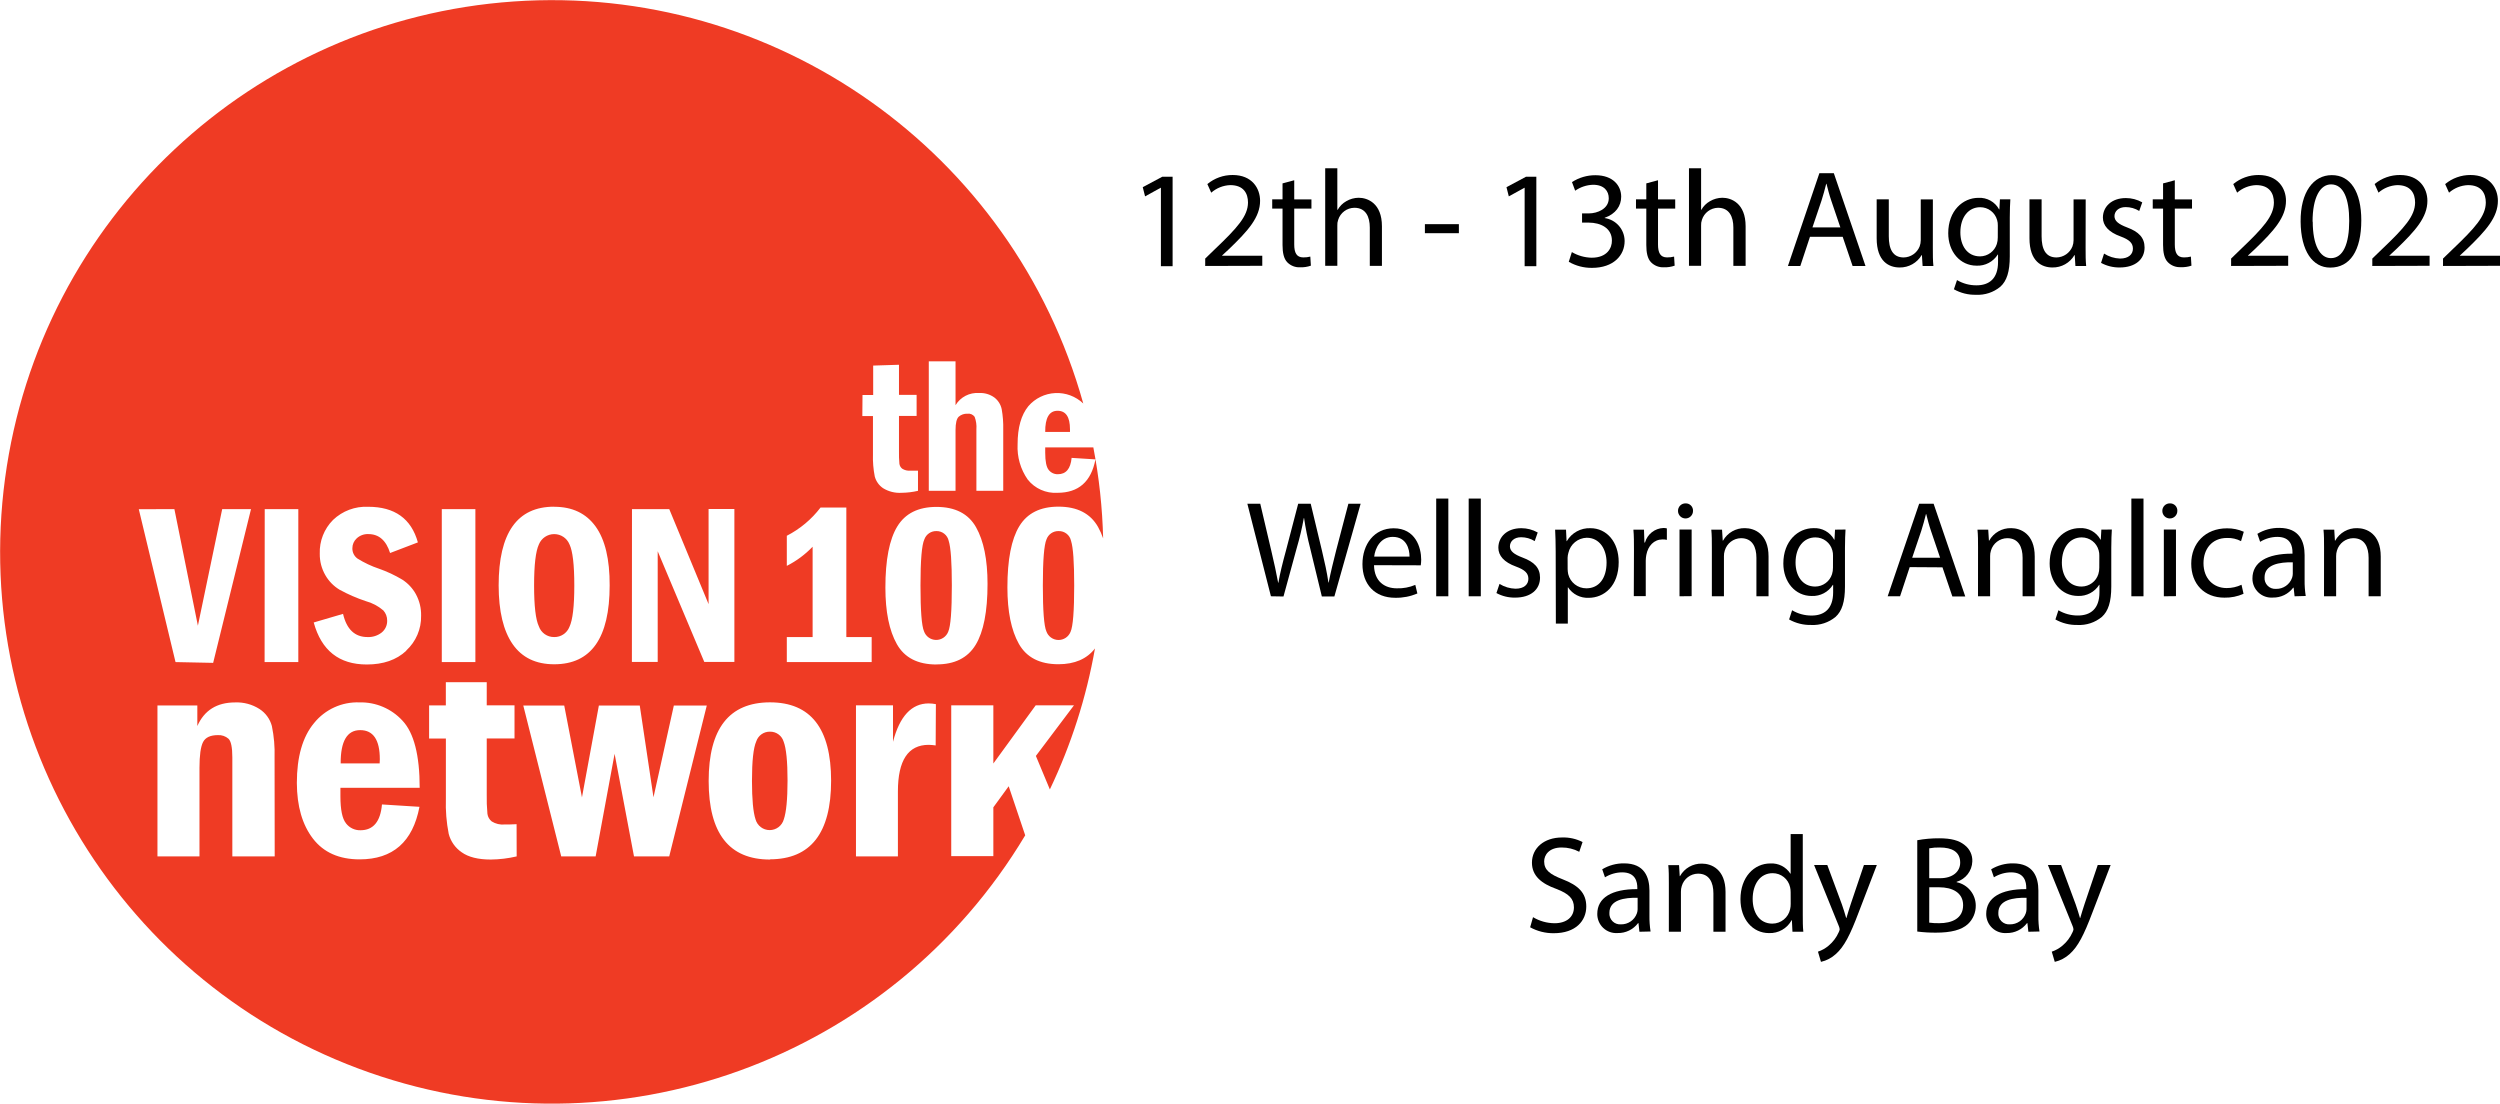
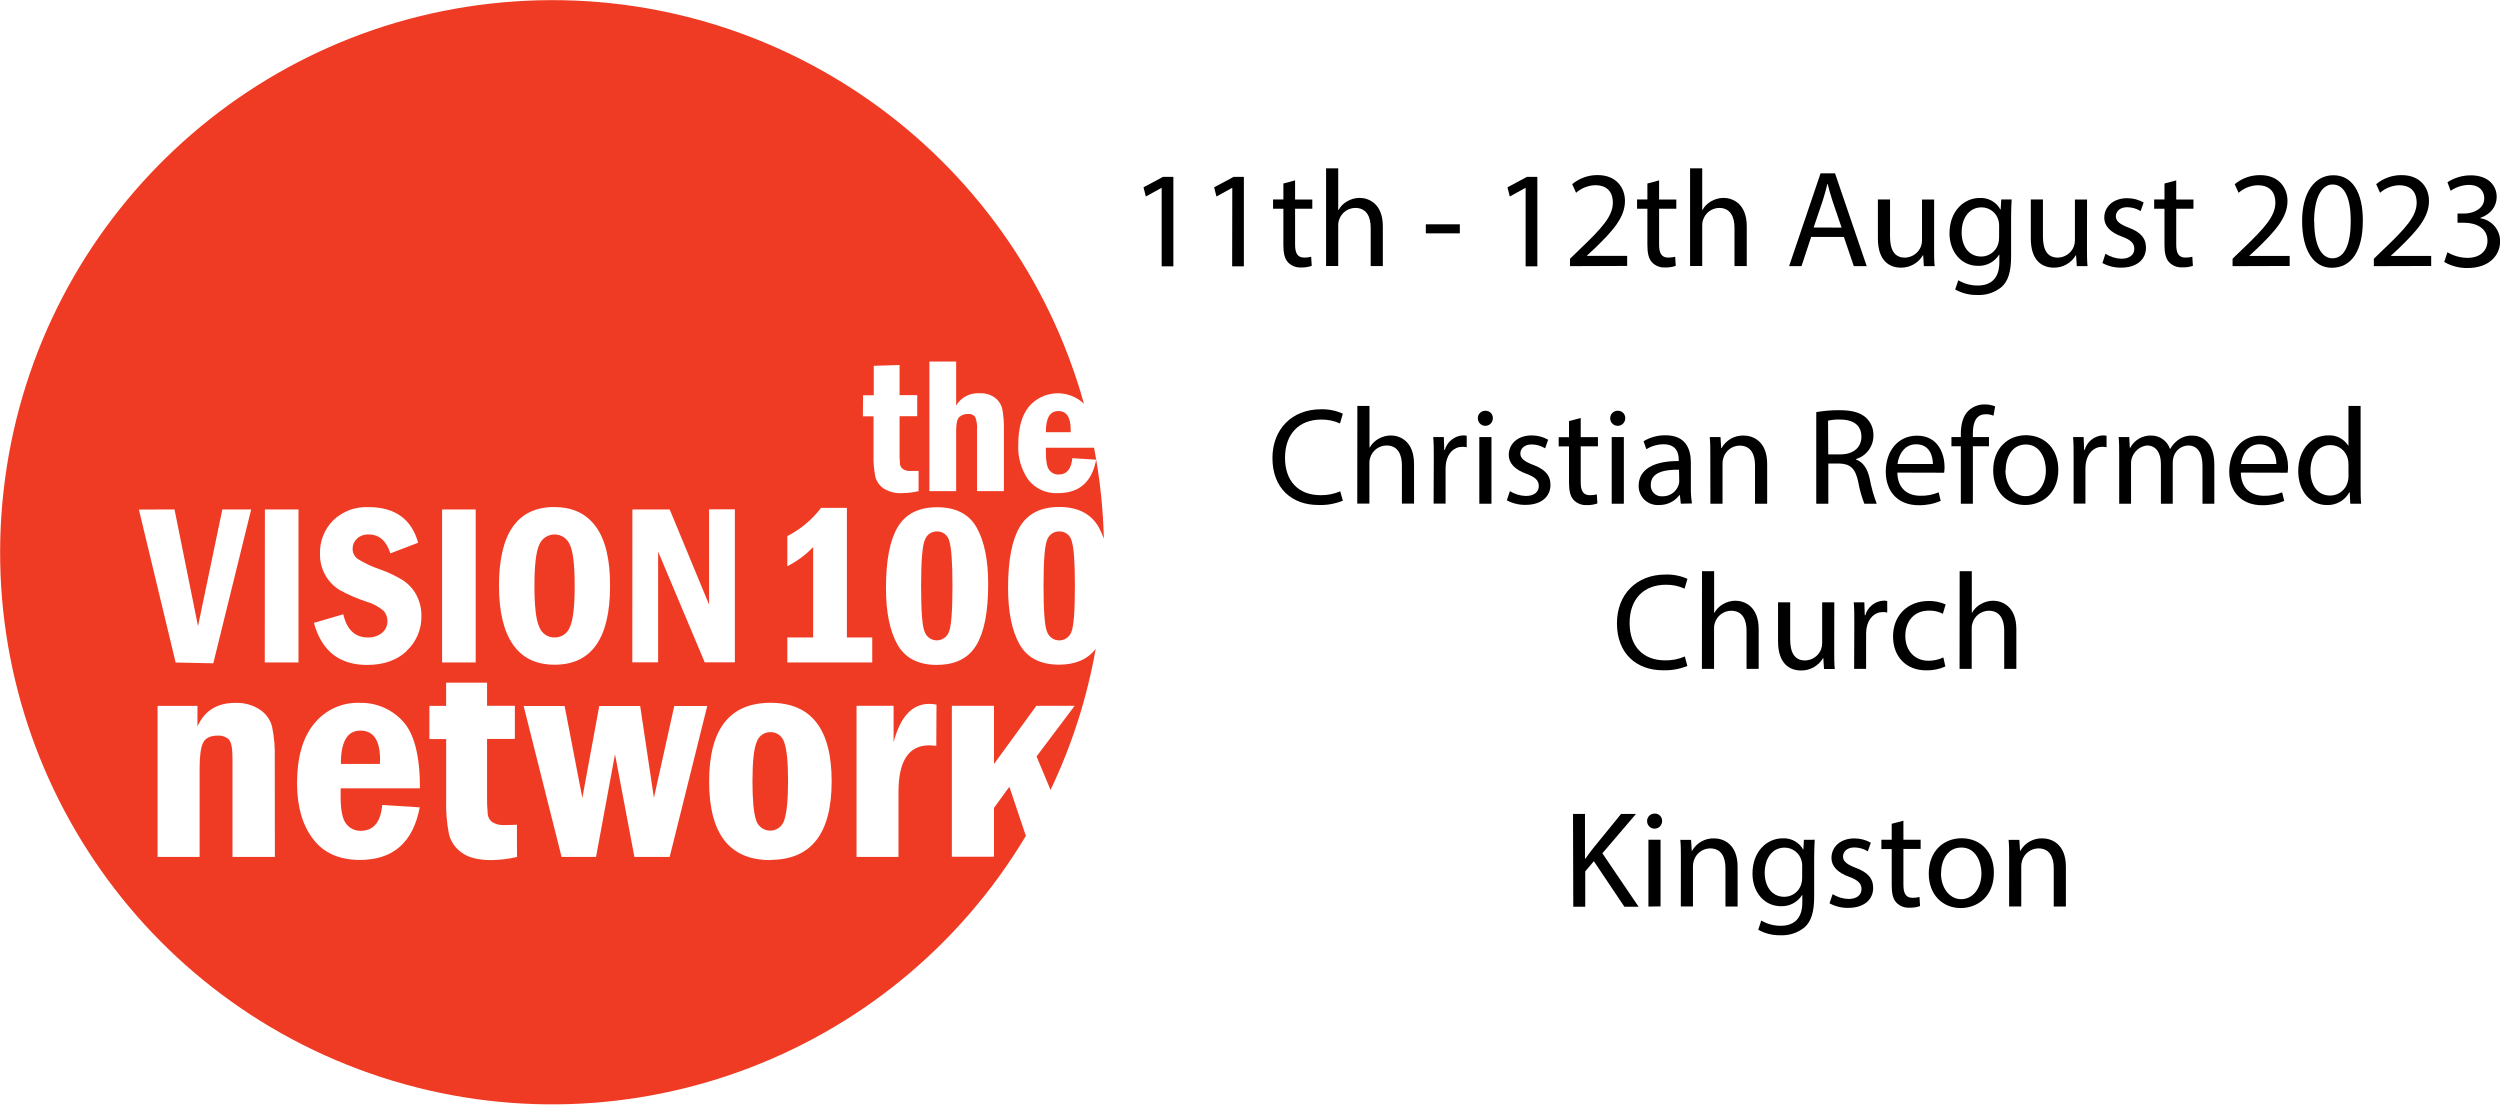
- <svg xmlns="http://www.w3.org/2000/svg" id="Layer_1" data-name="Layer 1" viewBox="0 0 581.27 256.63">
+ <svg xmlns="http://www.w3.org/2000/svg" id="Layer_1" data-name="Layer 1" viewBox="0 0 580.89 256.63">
  <defs>
    <style>.cls-1{fill:#ef3b24;}</style>
  </defs>
  <g id="Layer_2" data-name="Layer 2">
    <g id="Layer_1-2" data-name="Layer 1-2">
      <path class="cls-1" d="M179,170a3.28,3.28,0,0,0-3.18,2.25q-1,2.24-1,9.2,0,6.44.83,8.94a3.41,3.41,0,0,0,6.57,0q.86-2.49.87-9,0-6.71-.91-9.08A3.25,3.25,0,0,0,179,170Z" transform="translate(0.02 0.12)" />
      <path class="cls-1" d="M128.82,148a3.73,3.73,0,0,0,3.56-2.37q1.13-2.37,1.13-9.61t-1.12-9.57a3.84,3.84,0,0,0-7.11,0q-1.12,2.4-1.12,9.56t1.11,9.5A3.7,3.7,0,0,0,128.82,148Z" transform="translate(0.02 0.12)" />
      <path class="cls-1" d="M88.29,176.41q0-6.77-4.57-6.77t-4.53,7.74h9.06C88.28,177,88.29,176.64,88.29,176.41Z" transform="translate(0.02 0.12)" />
      <path class="cls-1" d="M217.71,123.36a2.9,2.9,0,0,0-2.81,1.93q-.9,1.93-.9,10.71t.82,10.66a3,3,0,0,0,5.62.12q.85-1.86.85-10.78,0-8.08-.73-10.36A2.87,2.87,0,0,0,217.71,123.36Z" transform="translate(0.02 0.12)" />
      <path class="cls-1" d="M234.51,182.69l-3.57,4.9v11.35h-9.79V163.88h9.79V177.4l9.85-13.53h8.9l-8.86,11.77,3.25,7.79a127.34,127.34,0,0,0,10.49-32.78q-2.82,3.66-8.48,3.67-6.54,0-9.21-4.73t-2.67-13.14q0-9.69,2.77-14.23t9.1-4.54q6.54,0,9.21,4.73a16.45,16.45,0,0,1,1.18,2.65,128.84,128.84,0,0,0-2.28-21.15H243v1.23q0,3,.81,4a2.61,2.61,0,0,0,2.14,1q2.83,0,3.19-3.8l5.54.35q-1.48,7.78-8.84,7.77a8.17,8.17,0,0,1-6.9-3.07,13.12,13.12,0,0,1-2.36-8.21q0-5.8,2.5-8.86a8.82,8.82,0,0,1,12.77-.62,128.28,128.28,0,1,0-13.5,100.4Zm-18.58-98.8h6.22v10.2a5.88,5.88,0,0,1,5.47-2.83,5.52,5.52,0,0,1,3.58,1.06A4.58,4.58,0,0,1,232.88,95a23.52,23.52,0,0,1,.36,4.71V114H227V99.7a6.78,6.78,0,0,0-.41-2.91,1.78,1.78,0,0,0-1.69-.72,2.87,2.87,0,0,0-2,.69q-.75.69-.75,3.12V114h-6.22Zm-15.41,7.83H203V84.88l6-.19v7h4.1v4.9H209v8.19a26.64,26.64,0,0,0,.1,2.95,1.75,1.75,0,0,0,.66,1.13,3,3,0,0,0,1.89.45h1.77V114a17.48,17.48,0,0,1-3.8.46,7.34,7.34,0,0,1-4.33-1.08,4.76,4.76,0,0,1-1.92-2.71,23,23,0,0,1-.42-5.19V96.62h-2.47ZM182.92,148h6V127a22.23,22.23,0,0,1-6,4.45v-7a23.18,23.18,0,0,0,7.84-6.56h6V148h5.89v5.81H182.92Zm-36-29.74h8.67l9.14,22.09V118.23h6v35.55h-7L152.9,128.05v25.73h-6Zm-18.07-.55q6.3,0,9.61,4.58T141.73,136q0,18.33-12.89,18.33-6.41,0-9.66-4.67T115.92,136q0-18.32,12.9-18.31Zm-26.15.55h7.81v35.55H102.7Zm-41.17,0h7.81v35.55H61.5Zm-21,0,5.46,27.1,5.65-27.1h6.7L49.54,154l-8.75-.18-8.54-35.55ZM63.85,199H54V176q0-3.54-.91-4.37a3.44,3.44,0,0,0-2.43-.83q-2.64,0-3.47,1.62t-.83,6V199H36.59v-35.1h9.27v4.79q2.43-5.49,8.79-5.49a9.77,9.77,0,0,1,5.68,1.54,6.79,6.79,0,0,1,2.86,3.94,31.16,31.16,0,0,1,.63,7.29Zm16.59-7.67a4.09,4.09,0,0,0,3.35,1.59q4.47,0,5-6l8.72.55q-2.32,12.22-13.91,12.22-7.15,0-10.86-4.83T69,181.93q0-9.13,4-13.93a12.94,12.94,0,0,1,10.56-4.81,13.13,13.13,0,0,1,10,4.25q4,4.26,4,15.61H79.13V185q0,4.69,1.28,6.28Zm14-40.14q-3.42,3.19-9.18,3.19-9.66,0-12.34-9.77l6.82-2Q81,148,85.43,148a5,5,0,0,0,3.29-1.05,3.44,3.44,0,0,0,1.28-2.8,3.49,3.49,0,0,0-.88-2.33A10.49,10.49,0,0,0,85,139.64,37.19,37.19,0,0,1,78.94,137a9.4,9.4,0,0,1-3.31-3.38,9.66,9.66,0,0,1-1.3-5,10.59,10.59,0,0,1,3.08-7.85,11.08,11.08,0,0,1,8.16-3.06q9.27,0,11.57,8.28l-6.46,2.47q-1.38-4.4-5.05-4.4a3.74,3.74,0,0,0-2.72,1,3.08,3.08,0,0,0-1,2.28,2.86,2.86,0,0,0,1.19,2.41,23.54,23.54,0,0,0,5,2.36,29.35,29.35,0,0,1,5.4,2.53,9.43,9.43,0,0,1,3.18,3.4,10,10,0,0,1,1.21,5,10.66,10.66,0,0,1-3.46,8.1ZM120.11,199a27.58,27.58,0,0,1-6,.73q-4.44,0-6.8-1.7a7.45,7.45,0,0,1-3-4.27,36,36,0,0,1-.66-8.16v-14h-3.9v-7.71h3.89V158.5h9.51v5.37h6.46v7.71h-6.46v12.88a41.25,41.25,0,0,0,.16,4.64,2.72,2.72,0,0,0,1,1.77,4.8,4.8,0,0,0,3,.71c.74,0,1.67,0,2.78-.07Zm35.47,0h-8.19l-4.51-23.86L138.47,199h-8l-8.82-35.07h9.52l4.12,21.35,3.93-21.35h9.51l3.19,21.33,4.73-21.33h7.66Zm23.42.73q-14.25,0-14.25-18.26T179,163.18q14.22,0,14.22,18.23T179,199.68Zm38.53-26.53a14,14,0,0,0-1.63-.14q-7.15,0-7.15,10.83V199H199V163.88h8.61v8.47q2.33-8.92,8.3-8.92a9.33,9.33,0,0,1,1.67.17Zm.19-18.82q-6.54,0-9.21-4.73t-2.67-13.14q0-9.69,2.77-14.23t9.1-4.54q6.54,0,9.21,4.73t2.67,13.16q0,9.64-2.77,14.19t-9.12,4.54Z" transform="translate(0.02 0.12)" />
      <path class="cls-1" d="M243,100.31h5.76v-.62q0-4.31-2.9-4.3T243,100.31Z" transform="translate(0.02 0.12)" />
      <path class="cls-1" d="M246.11,123.36a2.9,2.9,0,0,0-2.81,1.93q-.85,1.93-.85,10.72t.82,10.66a3,3,0,0,0,5.62.12q.85-1.86.85-10.78,0-8.08-.73-10.36A2.87,2.87,0,0,0,246.11,123.36Z" transform="translate(0.02 0.12)" />
    </g>
  </g>
  <path d="M269.9,43.54h-.06l-3.62,2-.54-2.14,4.54-2.43h2.4v20.8H269.9Z" transform="translate(0.02 0.12)" />
-   <path d="M280.2,61.72V60l2.21-2.14c5.31-5.06,7.71-7.74,7.74-10.88,0-2.11-1-4.06-4.13-4.06a7.08,7.08,0,0,0-4.42,1.76l-.9-2a9.13,9.13,0,0,1,5.89-2.11c4.48,0,6.37,3.07,6.37,6,0,3.84-2.78,6.94-7.17,11.17l-1.66,1.54v.06h9.34v2.34Z" transform="translate(0.02 0.12)" />
+   <path d="M286.31,43.54h-.06l-3.62,2-.54-2.14,4.54-2.43H289v20.8h-2.72Z" transform="translate(0.02 0.12)" />
  <path d="M300.9,41.79v4.45h4v2.14h-4v8.35c0,1.92.54,3,2.11,3a6.29,6.29,0,0,0,1.63-.19l.13,2.11a6.88,6.88,0,0,1-2.5.38,3.9,3.9,0,0,1-3-1.18c-.8-.83-1.09-2.21-1.09-4V48.38h-2.4V46.23h2.4V42.52Z" transform="translate(0.02 0.12)" />
  <path d="M308.1,39h2.82v9.66H311a5.23,5.23,0,0,1,2-2,5.8,5.8,0,0,1,2.88-.8c2.08,0,5.41,1.28,5.41,6.62v9.22h-2.82v-8.9c0-2.5-.93-4.61-3.58-4.61A4,4,0,0,0,311.11,51a3.4,3.4,0,0,0-.19,1.34v9.34H308.1Z" transform="translate(0.02 0.12)" />
  <path d="M339.18,52V54.1h-7.9V52Z" transform="translate(0.02 0.12)" />
  <path d="M354.47,43.54h-.06l-3.62,2-.54-2.14,4.54-2.43h2.4v20.8h-2.72Z" transform="translate(0.02 0.12)" />
-   <path d="M365.45,58.49a9.41,9.41,0,0,0,4.61,1.31c3.62,0,4.74-2.3,4.7-4,0-2.91-2.66-4.16-5.37-4.16h-1.57V49.5h1.57c2,0,4.64-1.06,4.64-3.52,0-1.66-1.06-3.14-3.65-3.14a7.64,7.64,0,0,0-4.16,1.38l-.74-2a9.89,9.89,0,0,1,5.44-1.6c4.1,0,6,2.43,6,5,0,2.14-1.28,4-3.84,4.9v.06a5.42,5.42,0,0,1,4.64,5.34c0,3.33-2.59,6.24-7.58,6.24a10.57,10.57,0,0,1-5.41-1.41Z" transform="translate(0.02 0.12)" />
+   <path d="M364.78,61.72V60L367,57.85c5.31-5.06,7.71-7.74,7.74-10.88,0-2.11-1-4.06-4.13-4.06a7.09,7.09,0,0,0-4.42,1.76l-.9-2a9.12,9.12,0,0,1,5.89-2.11c4.48,0,6.37,3.07,6.37,6,0,3.84-2.78,6.94-7.17,11.17l-1.66,1.54v.06h9.34v2.34Z" transform="translate(0.02 0.12)" />
  <path d="M385.48,41.79v4.45h4v2.14h-4v8.35c0,1.92.54,3,2.11,3a6.28,6.28,0,0,0,1.63-.19l.13,2.11a6.89,6.89,0,0,1-2.5.38,3.9,3.9,0,0,1-3-1.18c-.8-.83-1.09-2.21-1.09-4V48.38h-2.4V46.23h2.4V42.52Z" transform="translate(0.02 0.12)" />
  <path d="M392.68,39h2.82v9.66h.06a5.23,5.23,0,0,1,2-2,5.8,5.8,0,0,1,2.88-.8c2.08,0,5.41,1.28,5.41,6.62v9.22H403v-8.9c0-2.5-.93-4.61-3.58-4.61A4,4,0,0,0,395.69,51a3.4,3.4,0,0,0-.19,1.34v9.34h-2.82Z" transform="translate(0.02 0.12)" />
  <path d="M420.81,54.94l-2.24,6.78h-2.88L423,40.15h3.36l7.36,21.57h-3l-2.3-6.78Zm7.07-2.18-2.11-6.21c-.48-1.41-.8-2.69-1.12-3.94h-.06c-.32,1.28-.67,2.59-1.09,3.9l-2.11,6.24Z" transform="translate(0.02 0.12)" />
  <path d="M449.38,57.5c0,1.6,0,3,.13,4.22H447l-.16-2.53h-.06a5.83,5.83,0,0,1-5.12,2.88c-2.43,0-5.34-1.34-5.34-6.78V46.23h2.82v8.58c0,2.94.9,4.93,3.46,4.93a4.07,4.07,0,0,0,3.71-2.56,4.12,4.12,0,0,0,.26-1.44v-9.5h2.82Z" transform="translate(0.02 0.12)" />
  <path d="M467.4,46.23c-.06,1.12-.13,2.37-.13,4.26v9c0,3.55-.7,5.73-2.21,7.07a8.21,8.21,0,0,1-5.63,1.86,10,10,0,0,1-5.15-1.28L455,65a8.73,8.73,0,0,0,4.54,1.22c2.88,0,5-1.5,5-5.41V59.06h-.06a5.53,5.53,0,0,1-4.93,2.59c-3.84,0-6.59-3.26-6.59-7.55,0-5.25,3.42-8.22,7-8.22a5.15,5.15,0,0,1,4.83,2.69h.06l.13-2.34Zm-2.91,6.11a4,4,0,0,0-.16-1.28,4.06,4.06,0,0,0-3.94-3c-2.69,0-4.61,2.27-4.61,5.86,0,3,1.54,5.57,4.58,5.57a4.12,4.12,0,0,0,3.9-2.88,4.89,4.89,0,0,0,.22-1.5Z" transform="translate(0.02 0.12)" />
  <path d="M484.9,57.5c0,1.6,0,3,.13,4.22h-2.5l-.16-2.53h-.06a5.83,5.83,0,0,1-5.12,2.88c-2.43,0-5.34-1.34-5.34-6.78V46.23h2.82v8.58c0,2.94.9,4.93,3.46,4.93a4.07,4.07,0,0,0,3.71-2.56,4.12,4.12,0,0,0,.26-1.44v-9.5h2.82Z" transform="translate(0.02 0.12)" />
  <path d="M489.19,58.84A7.38,7.38,0,0,0,492.9,60c2,0,3-1,3-2.3s-.8-2.08-2.88-2.85c-2.78-1-4.1-2.53-4.1-4.38,0-2.5,2-4.54,5.34-4.54a7.73,7.73,0,0,1,3.81,1l-.7,2a6,6,0,0,0-3.17-.9c-1.66,0-2.59,1-2.59,2.11s.93,1.86,2.94,2.62c2.69,1,4.06,2.37,4.06,4.67,0,2.72-2.11,4.64-5.79,4.64A8.83,8.83,0,0,1,488.49,61Z" transform="translate(0.02 0.12)" />
  <path d="M505.64,41.79v4.45h4v2.14h-4v8.35c0,1.92.54,3,2.11,3a6.28,6.28,0,0,0,1.63-.19l.13,2.11A6.89,6.89,0,0,1,507,62a3.9,3.9,0,0,1-3-1.18c-.8-.83-1.09-2.21-1.09-4V48.38h-2.4V46.23h2.4V42.52Z" transform="translate(0.02 0.12)" />
  <path d="M518.73,61.72V60l2.21-2.14c5.31-5.06,7.71-7.74,7.74-10.88,0-2.11-1-4.06-4.13-4.06a7.09,7.09,0,0,0-4.42,1.76l-.9-2a9.12,9.12,0,0,1,5.89-2.11c4.48,0,6.37,3.07,6.37,6,0,3.84-2.78,6.94-7.17,11.17l-1.66,1.54v.06H532v2.34Z" transform="translate(0.02 0.12)" />
  <path d="M549,51.1c0,7.07-2.62,11-7.23,11-4.06,0-6.82-3.81-6.88-10.69s3-10.81,7.23-10.81C546.47,40.57,549,44.47,549,51.1Zm-11.29.32c0,5.41,1.66,8.48,4.22,8.48,2.88,0,4.26-3.36,4.26-8.67,0-5.12-1.31-8.48-4.22-8.48C539.46,42.75,537.67,45.75,537.67,51.42Z" transform="translate(0.02 0.12)" />
  <path d="M551.56,61.72V60l2.21-2.14c5.31-5.06,7.71-7.74,7.74-10.88,0-2.11-1-4.06-4.13-4.06A7.09,7.09,0,0,0,553,44.67l-.9-2A9.12,9.12,0,0,1,558,40.57c4.48,0,6.37,3.07,6.37,6,0,3.84-2.78,6.94-7.17,11.17l-1.66,1.54v.06h9.34v2.34Z" transform="translate(0.02 0.12)" />
-   <path d="M568,61.72V60l2.21-2.14c5.31-5.06,7.71-7.74,7.74-10.88,0-2.11-1-4.06-4.13-4.06a7.09,7.09,0,0,0-4.42,1.76l-.9-2a9.12,9.12,0,0,1,5.89-2.11c4.48,0,6.37,3.07,6.37,6,0,3.84-2.78,6.94-7.17,11.17l-1.66,1.54v.06h9.34v2.34Z" transform="translate(0.02 0.12)" />
-   <path d="M295.48,138.52,290,117H293l2.56,10.91c.64,2.69,1.22,5.38,1.6,7.46h.06c.35-2.14,1-4.7,1.76-7.49L301.82,117h2.91l2.62,10.94c.61,2.56,1.18,5.12,1.5,7.39h.06c.45-2.37,1.06-4.77,1.73-7.45L313.49,117h2.85l-6.11,21.57h-2.91l-2.72-11.23a65,65,0,0,1-1.41-7h-.06a67.27,67.27,0,0,1-1.66,7l-3.07,11.23Z" transform="translate(0.02 0.12)" />
-   <path d="M319.45,131.29c.06,3.81,2.5,5.38,5.31,5.38a10.17,10.17,0,0,0,4.29-.8l.48,2a12.52,12.52,0,0,1-5.15,1c-4.77,0-7.62-3.14-7.62-7.81s2.75-8.35,7.26-8.35c5.06,0,6.4,4.45,6.4,7.3a10.77,10.77,0,0,1-.1,1.31Zm8.26-2c0-1.79-.74-4.58-3.9-4.58-2.85,0-4.1,2.62-4.32,4.58Z" transform="translate(0.02 0.12)" />
-   <path d="M333.91,115.8h2.82v22.72h-2.82Z" transform="translate(0.02 0.12)" />
-   <path d="M341.46,115.8h2.82v22.72h-2.82Z" transform="translate(0.02 0.12)" />
-   <path d="M348.63,135.64a7.38,7.38,0,0,0,3.71,1.12c2,0,3-1,3-2.3s-.8-2.08-2.88-2.85c-2.78-1-4.1-2.53-4.1-4.38,0-2.5,2-4.54,5.34-4.54a7.73,7.73,0,0,1,3.81,1l-.7,2a6,6,0,0,0-3.17-.9c-1.66,0-2.59,1-2.59,2.11s.93,1.86,2.94,2.62c2.69,1,4.06,2.37,4.06,4.67,0,2.72-2.11,4.64-5.79,4.64a8.82,8.82,0,0,1-4.35-1.06Z" transform="translate(0.02 0.12)" />
-   <path d="M361.69,128.09c0-2-.06-3.58-.13-5.06h2.53l.13,2.66h.06a6.09,6.09,0,0,1,5.5-3c3.74,0,6.56,3.17,6.56,7.87,0,5.57-3.39,8.32-7,8.32a5.43,5.43,0,0,1-4.77-2.43h-.06v8.42h-2.78Zm2.78,4.13a6.29,6.29,0,0,0,.13,1.15,4.34,4.34,0,0,0,4.22,3.3c3,0,4.7-2.43,4.7-6,0-3.1-1.63-5.76-4.61-5.76a4.49,4.49,0,0,0-4.26,3.49,4.57,4.57,0,0,0-.19,1.15Z" transform="translate(0.02 0.12)" />
-   <path d="M379.89,127.86c0-1.82,0-3.39-.13-4.83h2.46l.1,3h.13a4.65,4.65,0,0,1,4.29-3.39,3,3,0,0,1,.8.1v2.66a4.23,4.23,0,0,0-1-.1c-2,0-3.39,1.5-3.78,3.62a7.88,7.88,0,0,0-.13,1.31v8.26h-2.78Z" transform="translate(0.02 0.12)" />
-   <path d="M393.62,118.68a1.74,1.74,0,0,1-3.49,0,1.72,1.72,0,0,1,1.76-1.76A1.67,1.67,0,0,1,393.62,118.68Zm-3.14,19.84V123h2.82v15.49Z" transform="translate(0.02 0.12)" />
-   <path d="M398,127.22c0-1.6,0-2.91-.13-4.19h2.5l.16,2.56h.06a5.69,5.69,0,0,1,5.12-2.91c2.14,0,5.47,1.28,5.47,6.59v9.25h-2.82v-8.93c0-2.5-.93-4.58-3.58-4.58A4,4,0,0,0,401,127.9a4,4,0,0,0-.19,1.31v9.31H398Z" transform="translate(0.02 0.12)" />
-   <path d="M429.08,123c-.06,1.12-.13,2.37-.13,4.26v9c0,3.55-.7,5.73-2.21,7.07a8.21,8.21,0,0,1-5.63,1.86,10,10,0,0,1-5.15-1.28l.7-2.14A8.74,8.74,0,0,0,421.2,143c2.88,0,5-1.5,5-5.41v-1.73h-.06a5.53,5.53,0,0,1-4.93,2.59c-3.84,0-6.59-3.26-6.59-7.55,0-5.25,3.42-8.22,7-8.22a5.15,5.15,0,0,1,4.83,2.69h.06l.13-2.34Zm-2.91,6.11a4,4,0,0,0-.16-1.28,4.06,4.06,0,0,0-3.94-3c-2.69,0-4.61,2.27-4.61,5.86,0,3,1.54,5.57,4.58,5.57a4.12,4.12,0,0,0,3.9-2.88,4.89,4.89,0,0,0,.22-1.5Z" transform="translate(0.02 0.12)" />
-   <path d="M444,131.74l-2.24,6.78h-2.88L446.2,117h3.36l7.36,21.57h-3l-2.3-6.78Zm7.07-2.18-2.11-6.21c-.48-1.41-.8-2.69-1.12-3.94h-.06c-.32,1.28-.67,2.59-1.09,3.9l-2.11,6.24Z" transform="translate(0.02 0.12)" />
-   <path d="M459.89,127.22c0-1.6,0-2.91-.13-4.19h2.5l.16,2.56h.06a5.69,5.69,0,0,1,5.12-2.91c2.14,0,5.47,1.28,5.47,6.59v9.25h-2.82v-8.93c0-2.5-.93-4.58-3.58-4.58a4,4,0,0,0-3.78,2.88,4,4,0,0,0-.19,1.31v9.31h-2.82Z" transform="translate(0.02 0.12)" />
-   <path d="M491,123c-.06,1.12-.13,2.37-.13,4.26v9c0,3.55-.7,5.73-2.21,7.07a8.21,8.21,0,0,1-5.63,1.86,10,10,0,0,1-5.15-1.28l.7-2.14a8.74,8.74,0,0,0,4.54,1.22c2.88,0,5-1.5,5-5.41v-1.73h-.06a5.53,5.53,0,0,1-4.93,2.59c-3.84,0-6.59-3.26-6.59-7.55,0-5.25,3.42-8.22,7-8.22a5.15,5.15,0,0,1,4.83,2.69h.06l.13-2.34Zm-2.91,6.11a4,4,0,0,0-.16-1.28,4.06,4.06,0,0,0-3.94-3c-2.69,0-4.61,2.27-4.61,5.86,0,3,1.54,5.57,4.58,5.57a4.12,4.12,0,0,0,3.9-2.88,4.89,4.89,0,0,0,.22-1.5Z" transform="translate(0.02 0.12)" />
-   <path d="M495.54,115.8h2.82v22.72h-2.82Z" transform="translate(0.02 0.12)" />
-   <path d="M506.23,118.68a1.74,1.74,0,0,1-3.49,0,1.72,1.72,0,0,1,1.76-1.76A1.67,1.67,0,0,1,506.23,118.68Zm-3.14,19.84V123h2.82v15.49Z" transform="translate(0.02 0.12)" />
-   <path d="M521.62,137.94a10.36,10.36,0,0,1-4.45.9c-4.67,0-7.71-3.17-7.71-7.9s3.26-8.22,8.32-8.22a9.41,9.41,0,0,1,3.9.8l-.64,2.18a6.53,6.53,0,0,0-3.26-.74c-3.55,0-5.47,2.62-5.47,5.86,0,3.58,2.3,5.79,5.38,5.79a8,8,0,0,0,3.46-.77Z" transform="translate(0.02 0.12)" />
-   <path d="M533.49,138.52l-.22-2h-.1a5.77,5.77,0,0,1-4.74,2.3,4.41,4.41,0,0,1-4.74-4.45c0-3.74,3.33-5.79,9.31-5.76v-.32c0-1.28-.35-3.58-3.52-3.58a7.71,7.71,0,0,0-4,1.15l-.64-1.86a9.61,9.61,0,0,1,5.09-1.38c4.74,0,5.89,3.23,5.89,6.33v5.79a21.87,21.87,0,0,0,.26,3.71Zm-.42-7.9c-3.07-.06-6.56.48-6.56,3.49a2.49,2.49,0,0,0,2.66,2.69,3.85,3.85,0,0,0,3.74-2.59,2.91,2.91,0,0,0,.16-.9Z" transform="translate(0.02 0.12)" />
-   <path d="M540.34,127.22c0-1.6,0-2.91-.13-4.19h2.5l.16,2.56h.06a5.69,5.69,0,0,1,5.12-2.91c2.14,0,5.47,1.28,5.47,6.59v9.25h-2.82v-8.93c0-2.5-.93-4.58-3.58-4.58a4,4,0,0,0-3.78,2.88,4,4,0,0,0-.19,1.31v9.31h-2.82Z" transform="translate(0.02 0.12)" />
-   <path d="M356.42,213.13a9.87,9.87,0,0,0,5,1.41c2.85,0,4.51-1.5,4.51-3.68,0-2-1.15-3.17-4.06-4.29-3.52-1.25-5.7-3.07-5.7-6.11,0-3.36,2.78-5.86,7-5.86a9.8,9.8,0,0,1,4.77,1.06l-.77,2.27a8.59,8.59,0,0,0-4.1-1c-2.94,0-4.06,1.76-4.06,3.23,0,2,1.31,3,4.29,4.16,3.65,1.41,5.5,3.17,5.5,6.33,0,3.33-2.46,6.21-7.55,6.21a11.15,11.15,0,0,1-5.5-1.38Z" transform="translate(0.02 0.12)" />
-   <path d="M381.16,216.52l-.22-2h-.1a5.77,5.77,0,0,1-4.74,2.3,4.41,4.41,0,0,1-4.74-4.45c0-3.74,3.33-5.79,9.31-5.76v-.32c0-1.28-.35-3.58-3.52-3.58a7.72,7.72,0,0,0-4,1.15l-.64-1.86a9.61,9.61,0,0,1,5.09-1.38c4.74,0,5.89,3.23,5.89,6.34v5.79a21.87,21.87,0,0,0,.26,3.71Zm-.42-7.9c-3.07-.06-6.56.48-6.56,3.49a2.49,2.49,0,0,0,2.66,2.69,3.85,3.85,0,0,0,3.74-2.59,2.92,2.92,0,0,0,.16-.9Z" transform="translate(0.02 0.12)" />
-   <path d="M388,205.22c0-1.6,0-2.91-.13-4.19h2.5l.16,2.56h.06a5.69,5.69,0,0,1,5.12-2.91c2.14,0,5.47,1.28,5.47,6.59v9.25h-2.82v-8.93c0-2.5-.93-4.58-3.58-4.58A4,4,0,0,0,391,205.9a4,4,0,0,0-.19,1.31v9.31H388Z" transform="translate(0.02 0.12)" />
-   <path d="M419.14,193.8v18.72c0,1.38,0,2.94.13,4h-2.53l-.13-2.69h-.06a5.73,5.73,0,0,1-5.28,3c-3.74,0-6.62-3.17-6.62-7.87,0-5.15,3.17-8.32,6.94-8.32a5.18,5.18,0,0,1,4.67,2.37h.06V193.8Zm-2.82,13.54a4.93,4.93,0,0,0-.13-1.18,4.14,4.14,0,0,0-4.06-3.26c-2.91,0-4.64,2.56-4.64,6,0,3.14,1.54,5.73,4.58,5.73a4.23,4.23,0,0,0,4.13-3.36,4.86,4.86,0,0,0,.13-1.22Z" transform="translate(0.02 0.12)" />
-   <path d="M424.84,201l3.39,9.15c.35,1,.74,2.24,1,3.17h.06c.29-.93.61-2.11,1-3.23l3.07-9.09h3l-4.22,11c-2,5.31-3.39,8-5.31,9.7a7.63,7.63,0,0,1-3.46,1.82l-.7-2.37a7.48,7.48,0,0,0,2.46-1.38,8.54,8.54,0,0,0,2.37-3.14,2,2,0,0,0,.22-.67,2.46,2.46,0,0,0-.19-.74L421.77,201Z" transform="translate(0.02 0.12)" />
-   <path d="M445.76,195.24a27,27,0,0,1,5.09-.45c2.78,0,4.58.48,5.92,1.57a4.52,4.52,0,0,1,1.79,3.81,5.12,5.12,0,0,1-3.65,4.74V205a5.56,5.56,0,0,1,4.45,5.41,5.81,5.81,0,0,1-1.82,4.32c-1.5,1.38-3.94,2-7.46,2a32.36,32.36,0,0,1-4.32-.26Zm2.78,8.83h2.53c2.94,0,4.67-1.54,4.67-3.62,0-2.53-1.92-3.52-4.74-3.52a12,12,0,0,0-2.46.19Zm0,10.33a14.77,14.77,0,0,0,2.34.13c2.88,0,5.54-1.06,5.54-4.19,0-2.94-2.53-4.16-5.57-4.16h-2.3Z" transform="translate(0.02 0.12)" />
-   <path d="M471.59,216.52l-.22-2h-.1a5.77,5.77,0,0,1-4.74,2.3,4.41,4.41,0,0,1-4.74-4.45c0-3.74,3.33-5.79,9.31-5.76v-.32c0-1.28-.35-3.58-3.52-3.58a7.72,7.72,0,0,0-4,1.15l-.64-1.86a9.61,9.61,0,0,1,5.09-1.38c4.74,0,5.89,3.23,5.89,6.34v5.79a21.87,21.87,0,0,0,.26,3.71Zm-.42-7.9c-3.07-.06-6.56.48-6.56,3.49a2.49,2.49,0,0,0,2.66,2.69A3.85,3.85,0,0,0,471,212.2a2.92,2.92,0,0,0,.16-.9Z" transform="translate(0.02 0.12)" />
-   <path d="M479.2,201l3.39,9.15c.35,1,.74,2.24,1,3.17h.06c.29-.93.61-2.11,1-3.23l3.07-9.09h3l-4.22,11c-2,5.31-3.39,8-5.31,9.7a7.63,7.63,0,0,1-3.46,1.82l-.7-2.37a7.48,7.48,0,0,0,2.46-1.38,8.54,8.54,0,0,0,2.37-3.14,2,2,0,0,0,.22-.67,2.46,2.46,0,0,0-.19-.74L476.13,201Z" transform="translate(0.02 0.12)" />
+   <path d="M568.65,58.49a9.41,9.41,0,0,0,4.61,1.31c3.62,0,4.74-2.3,4.7-4,0-2.91-2.66-4.16-5.37-4.16H571V49.5h1.57c2,0,4.64-1.06,4.64-3.52,0-1.66-1.06-3.14-3.65-3.14a7.64,7.64,0,0,0-4.16,1.38l-.74-2a9.89,9.89,0,0,1,5.44-1.6c4.1,0,6,2.43,6,5,0,2.14-1.28,4-3.84,4.9v.06a5.42,5.42,0,0,1,4.64,5.34c0,3.33-2.59,6.24-7.58,6.24a10.57,10.57,0,0,1-5.41-1.41Z" transform="translate(0.02 0.12)" />
+   <path d="M312,116.22a13.82,13.82,0,0,1-5.7,1c-6.08,0-10.66-3.84-10.66-10.91,0-6.75,4.58-11.33,11.26-11.33A11.57,11.57,0,0,1,312,96l-.67,2.27a10.13,10.13,0,0,0-4.35-.9c-5.06,0-8.42,3.23-8.42,8.9,0,5.28,3,8.67,8.29,8.67a11.14,11.14,0,0,0,4.54-.9Z" transform="translate(0.02 0.12)" />
+   <path d="M315.37,94.2h2.82v9.66h.06a5.23,5.23,0,0,1,2-2,5.8,5.8,0,0,1,2.88-.8c2.08,0,5.41,1.28,5.41,6.62v9.22h-2.82V108c0-2.5-.93-4.61-3.58-4.61a4,4,0,0,0-3.78,2.82,3.4,3.4,0,0,0-.19,1.34v9.34h-2.82Z" transform="translate(0.02 0.12)" />
+   <path d="M333.13,106.26c0-1.82,0-3.39-.13-4.83h2.46l.1,3h.13a4.65,4.65,0,0,1,4.29-3.39,3,3,0,0,1,.8.1v2.66a4.23,4.23,0,0,0-1-.1c-2,0-3.39,1.5-3.78,3.62a7.88,7.88,0,0,0-.13,1.31v8.26h-2.78Z" transform="translate(0.02 0.12)" />
+   <path d="M346.85,97.08a1.74,1.74,0,0,1-3.49,0,1.72,1.72,0,0,1,1.76-1.76A1.67,1.67,0,0,1,346.85,97.08Zm-3.14,19.84V101.43h2.82v15.49Z" transform="translate(0.02 0.12)" />
+   <path d="M350.82,114a7.38,7.38,0,0,0,3.71,1.12c2,0,3-1,3-2.3s-.8-2.08-2.88-2.85c-2.78-1-4.1-2.53-4.1-4.38,0-2.5,2-4.54,5.34-4.54a7.73,7.73,0,0,1,3.81,1l-.7,2a6,6,0,0,0-3.17-.9c-1.66,0-2.59,1-2.59,2.11s.93,1.86,2.94,2.62c2.69,1,4.06,2.37,4.06,4.67,0,2.72-2.11,4.64-5.79,4.64a8.83,8.83,0,0,1-4.35-1.06Z" transform="translate(0.02 0.12)" />
+   <path d="M367.27,97v4.45h4v2.14h-4v8.35c0,1.92.54,3,2.11,3a6.28,6.28,0,0,0,1.63-.19l.13,2.11a6.89,6.89,0,0,1-2.5.38,3.9,3.9,0,0,1-3-1.18c-.8-.83-1.09-2.21-1.09-4v-8.45h-2.4v-2.14h2.4V97.72Z" transform="translate(0.02 0.12)" />
+   <path d="M377.61,97.08a1.74,1.74,0,0,1-3.49,0,1.72,1.72,0,0,1,1.76-1.76A1.67,1.67,0,0,1,377.61,97.08Zm-3.14,19.84V101.43h2.82v15.49Z" transform="translate(0.02 0.12)" />
+   <path d="M390.53,116.92l-.22-2h-.1a5.77,5.77,0,0,1-4.74,2.3,4.41,4.41,0,0,1-4.74-4.45c0-3.74,3.33-5.79,9.31-5.76v-.32c0-1.28-.35-3.58-3.52-3.58a7.71,7.71,0,0,0-4,1.15l-.64-1.86a9.61,9.61,0,0,1,5.09-1.38c4.74,0,5.89,3.23,5.89,6.34v5.79a21.87,21.87,0,0,0,.26,3.71Zm-.42-7.9c-3.07-.06-6.56.48-6.56,3.49a2.49,2.49,0,0,0,2.66,2.69A3.85,3.85,0,0,0,390,112.6a2.92,2.92,0,0,0,.16-.9Z" transform="translate(0.02 0.12)" />
+   <path d="M397.38,105.62c0-1.6,0-2.91-.13-4.19h2.5l.16,2.56H400a5.69,5.69,0,0,1,5.12-2.91c2.14,0,5.47,1.28,5.47,6.59v9.25h-2.82V108c0-2.5-.93-4.58-3.58-4.58a4,4,0,0,0-3.78,2.88,4,4,0,0,0-.19,1.31v9.31h-2.82Z" transform="translate(0.02 0.12)" />
+   <path d="M422,95.64a29,29,0,0,1,5.34-.45c3,0,4.9.54,6.24,1.76a5.37,5.37,0,0,1,1.7,4.1,5.66,5.66,0,0,1-4.06,5.5v.1c1.66.58,2.66,2.11,3.17,4.35a34.4,34.4,0,0,0,1.66,5.92h-2.88a27.94,27.94,0,0,1-1.44-5.15c-.64-3-1.79-4.1-4.32-4.19H424.8v9.34H422Zm2.78,9.82h2.85c3,0,4.86-1.63,4.86-4.1,0-2.78-2-4-5-4a11.46,11.46,0,0,0-2.75.26Z" transform="translate(0.02 0.12)" />
+   <path d="M440.84,109.69c.06,3.81,2.5,5.38,5.31,5.38a10.18,10.18,0,0,0,4.29-.8l.48,2a12.54,12.54,0,0,1-5.15,1c-4.77,0-7.62-3.14-7.62-7.81s2.75-8.35,7.26-8.35c5.06,0,6.4,4.45,6.4,7.3a10.78,10.78,0,0,1-.1,1.31Zm8.26-2c0-1.79-.74-4.58-3.9-4.58-2.85,0-4.1,2.62-4.32,4.58Z" transform="translate(0.02 0.12)" />
+   <path d="M455.59,116.92V103.58h-2.18v-2.14h2.18v-.74c0-2.18.48-4.16,1.79-5.41a5.39,5.39,0,0,1,3.78-1.44,6.53,6.53,0,0,1,2.4.45l-.38,2.18a4.2,4.2,0,0,0-1.79-.35c-2.4,0-3,2.11-3,4.48v.83h3.74v2.14h-3.74v13.34Z" transform="translate(0.02 0.12)" />
+   <path d="M478.24,109c0,5.73-4,8.22-7.71,8.22-4.19,0-7.42-3.07-7.42-8,0-5.18,3.39-8.22,7.68-8.22C475.24,101.08,478.24,104.31,478.24,109Zm-12.29.16c0,3.39,2,6,4.7,6s4.7-2.53,4.7-6c0-2.62-1.31-6-4.64-6S466,106.26,466,109.21Z" transform="translate(0.02 0.12)" />
+   <path d="M481.8,106.26c0-1.82,0-3.39-.13-4.83h2.46l.1,3h.13a4.65,4.65,0,0,1,4.29-3.39,3,3,0,0,1,.8.1v2.66a4.23,4.23,0,0,0-1-.1c-2,0-3.39,1.5-3.78,3.62a7.88,7.88,0,0,0-.13,1.31v8.26H481.8Z" transform="translate(0.02 0.12)" />
+   <path d="M492.39,105.62c0-1.6,0-2.91-.13-4.19h2.46l.13,2.5h.1a5.34,5.34,0,0,1,4.86-2.85,4.58,4.58,0,0,1,4.38,3.1h.06a6.37,6.37,0,0,1,1.73-2,5.28,5.28,0,0,1,3.42-1.09c2,0,5.09,1.34,5.09,6.72v9.12h-2.75v-8.77c0-3-1.09-4.77-3.36-4.77a3.65,3.65,0,0,0-3.33,2.56,4.64,4.64,0,0,0-.22,1.41v9.57h-2.75v-9.28c0-2.46-1.09-4.26-3.23-4.26a4.2,4.2,0,0,0-3.71,4.19v9.34h-2.75Z" transform="translate(0.02 0.12)" />
+   <path d="M520.65,109.69c.06,3.81,2.5,5.38,5.31,5.38a10.18,10.18,0,0,0,4.29-.8l.48,2a12.54,12.54,0,0,1-5.15,1c-4.77,0-7.62-3.14-7.62-7.81s2.75-8.35,7.26-8.35c5.06,0,6.4,4.45,6.4,7.3a10.78,10.78,0,0,1-.1,1.31Zm8.26-2c0-1.79-.74-4.58-3.9-4.58-2.85,0-4.1,2.62-4.32,4.58Z" transform="translate(0.02 0.12)" />
+   <path d="M548.48,94.2v18.72c0,1.38,0,2.94.13,4h-2.53l-.13-2.69h-.06a5.73,5.73,0,0,1-5.28,3c-3.74,0-6.62-3.17-6.62-7.87,0-5.15,3.17-8.32,6.94-8.32a5.18,5.18,0,0,1,4.67,2.37h.06V94.2Zm-2.82,13.54a4.94,4.94,0,0,0-.13-1.18,4.14,4.14,0,0,0-4.06-3.26c-2.91,0-4.64,2.56-4.64,6,0,3.14,1.54,5.73,4.58,5.73a4.23,4.23,0,0,0,4.13-3.36,4.85,4.85,0,0,0,.13-1.22Z" transform="translate(0.02 0.12)" />
+   <path d="M392.05,154.62a13.82,13.82,0,0,1-5.7,1c-6.08,0-10.66-3.84-10.66-10.91,0-6.75,4.58-11.33,11.26-11.33a11.55,11.55,0,0,1,5.12,1l-.67,2.27a10.14,10.14,0,0,0-4.35-.9c-5.06,0-8.42,3.23-8.42,8.9,0,5.28,3,8.67,8.29,8.67a11.14,11.14,0,0,0,4.54-.9Z" transform="translate(0.02 0.12)" />
+   <path d="M395.45,132.6h2.82v9.66h.06a5.22,5.22,0,0,1,2-2,5.8,5.8,0,0,1,2.88-.8c2.08,0,5.41,1.28,5.41,6.62v9.22h-2.82v-8.9c0-2.5-.93-4.61-3.58-4.61a4,4,0,0,0-3.78,2.82,3.4,3.4,0,0,0-.19,1.34v9.34h-2.82Z" transform="translate(0.02 0.12)" />
+   <path d="M426.17,151.1c0,1.6,0,3,.13,4.22h-2.5l-.16-2.53h-.06a5.83,5.83,0,0,1-5.12,2.88c-2.43,0-5.34-1.34-5.34-6.78v-9.06h2.82v8.58c0,2.94.9,4.93,3.46,4.93a4.07,4.07,0,0,0,3.71-2.56,4.11,4.11,0,0,0,.26-1.44v-9.5h2.82Z" transform="translate(0.02 0.12)" />
+   <path d="M430.84,144.66c0-1.82,0-3.39-.13-4.83h2.46l.1,3h.13a4.65,4.65,0,0,1,4.29-3.39,3.07,3.07,0,0,1,.8.1v2.66a4.21,4.21,0,0,0-1-.1c-2,0-3.39,1.5-3.78,3.62a7.87,7.87,0,0,0-.13,1.31v8.26h-2.78Z" transform="translate(0.02 0.12)" />
+   <path d="M452,154.74a10.37,10.37,0,0,1-4.45.9c-4.67,0-7.71-3.17-7.71-7.9s3.26-8.22,8.32-8.22a9.4,9.4,0,0,1,3.9.8l-.64,2.18a6.53,6.53,0,0,0-3.26-.74c-3.55,0-5.47,2.62-5.47,5.86,0,3.58,2.3,5.79,5.38,5.79a8,8,0,0,0,3.46-.77Z" transform="translate(0.02 0.12)" />
+   <path d="M455.32,132.6h2.82v9.66h.06a5.22,5.22,0,0,1,2-2,5.8,5.8,0,0,1,2.88-.8c2.08,0,5.41,1.28,5.41,6.62v9.22h-2.82v-8.9c0-2.5-.93-4.61-3.58-4.61a4,4,0,0,0-3.78,2.82,3.4,3.4,0,0,0-.19,1.34v9.34h-2.82Z" transform="translate(0.02 0.12)" />
+   <path d="M365.48,189h2.78v10.4h.1c.58-.83,1.15-1.6,1.7-2.3l6.59-8.1h3.46l-7.81,9.15,8.42,12.42h-3.3l-7.1-10.59-2,2.37v8.22h-2.78Z" transform="translate(0.02 0.12)" />
+   <path d="M386.18,190.68a1.74,1.74,0,0,1-3.49,0,1.72,1.72,0,0,1,1.76-1.76A1.67,1.67,0,0,1,386.18,190.68ZM383,210.52V195h2.82v15.49Z" transform="translate(0.02 0.12)" />
+   <path d="M390.54,199.22c0-1.6,0-2.91-.13-4.19h2.5l.16,2.56h.06a5.69,5.69,0,0,1,5.12-2.91c2.14,0,5.47,1.28,5.47,6.59v9.25H400.9v-8.93c0-2.5-.93-4.58-3.58-4.58a4,4,0,0,0-3.78,2.88,4,4,0,0,0-.19,1.31v9.31h-2.82Z" transform="translate(0.02 0.12)" />
+   <path d="M421.64,195c-.06,1.12-.13,2.37-.13,4.26v9c0,3.55-.7,5.73-2.21,7.07a8.21,8.21,0,0,1-5.63,1.86,10,10,0,0,1-5.15-1.28l.7-2.14a8.74,8.74,0,0,0,4.54,1.22c2.88,0,5-1.5,5-5.41v-1.73h-.06a5.53,5.53,0,0,1-4.93,2.59c-3.84,0-6.59-3.26-6.59-7.55,0-5.25,3.42-8.22,7-8.22a5.15,5.15,0,0,1,4.83,2.69H419l.13-2.34Zm-2.91,6.11a4,4,0,0,0-.16-1.28,4.06,4.06,0,0,0-3.94-3c-2.69,0-4.61,2.27-4.61,5.86,0,3,1.54,5.57,4.58,5.57a4.12,4.12,0,0,0,3.9-2.88,4.89,4.89,0,0,0,.22-1.5Z" transform="translate(0.02 0.12)" />
+   <path d="M425.8,207.64a7.38,7.38,0,0,0,3.71,1.12c2,0,3-1,3-2.3s-.8-2.08-2.88-2.85c-2.78-1-4.1-2.53-4.1-4.38,0-2.5,2-4.54,5.34-4.54a7.74,7.74,0,0,1,3.81,1l-.7,2a6,6,0,0,0-3.17-.9c-1.66,0-2.59,1-2.59,2.11s.93,1.86,2.94,2.62c2.69,1,4.06,2.37,4.06,4.67,0,2.72-2.11,4.64-5.79,4.64a8.82,8.82,0,0,1-4.35-1.06Z" transform="translate(0.02 0.12)" />
+   <path d="M442.25,190.58V195h4v2.14h-4v8.35c0,1.92.54,3,2.11,3a6.28,6.28,0,0,0,1.63-.19l.13,2.11a6.88,6.88,0,0,1-2.5.38,3.9,3.9,0,0,1-3-1.18c-.8-.83-1.09-2.21-1.09-4v-8.45h-2.4V195h2.4v-3.71Z" transform="translate(0.02 0.12)" />
+   <path d="M463.27,202.65c0,5.73-4,8.22-7.71,8.22-4.19,0-7.42-3.07-7.42-8,0-5.18,3.39-8.22,7.68-8.22C460.26,194.68,463.27,197.91,463.27,202.65Zm-12.29.16c0,3.39,2,6,4.7,6s4.7-2.53,4.7-6c0-2.62-1.31-6-4.64-6S451,199.86,451,202.81Z" transform="translate(0.02 0.12)" />
+   <path d="M466.82,199.22c0-1.6,0-2.91-.13-4.19h2.5l.16,2.56h.06a5.69,5.69,0,0,1,5.12-2.91c2.14,0,5.47,1.28,5.47,6.59v9.25h-2.82v-8.93c0-2.5-.93-4.58-3.58-4.58a4,4,0,0,0-3.78,2.88,4,4,0,0,0-.19,1.31v9.31h-2.82Z" transform="translate(0.02 0.12)" />
</svg>
